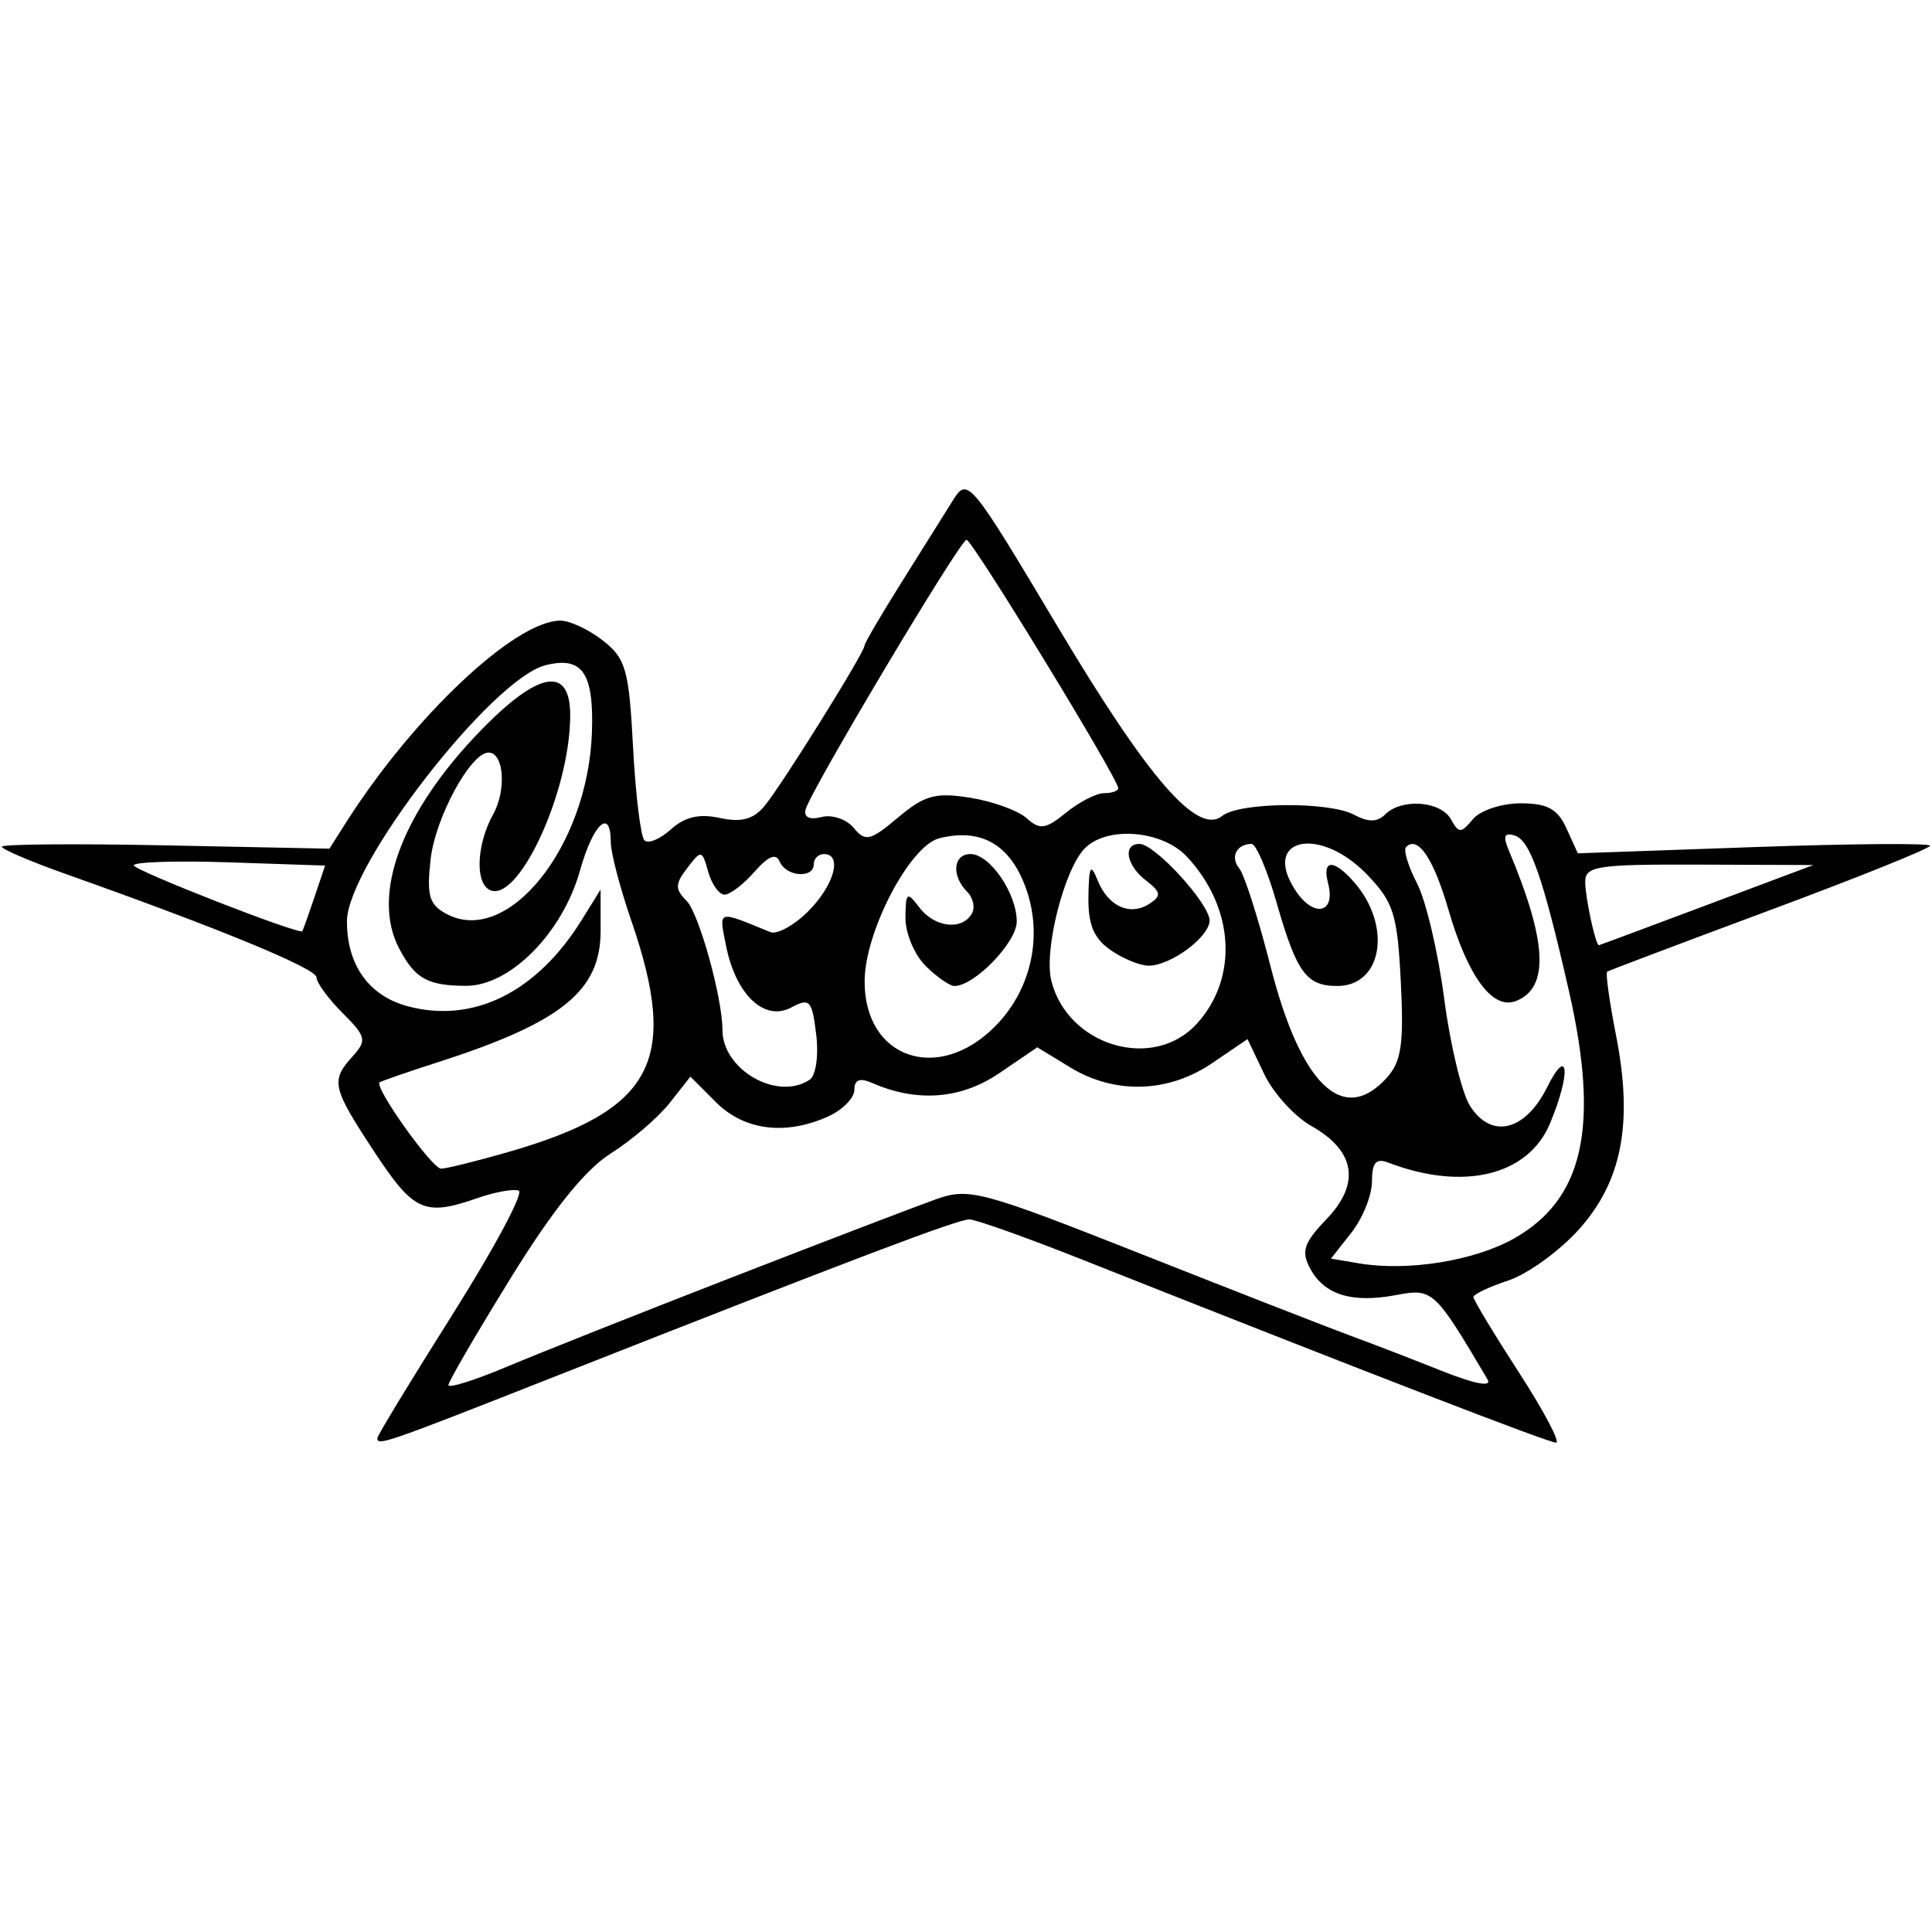
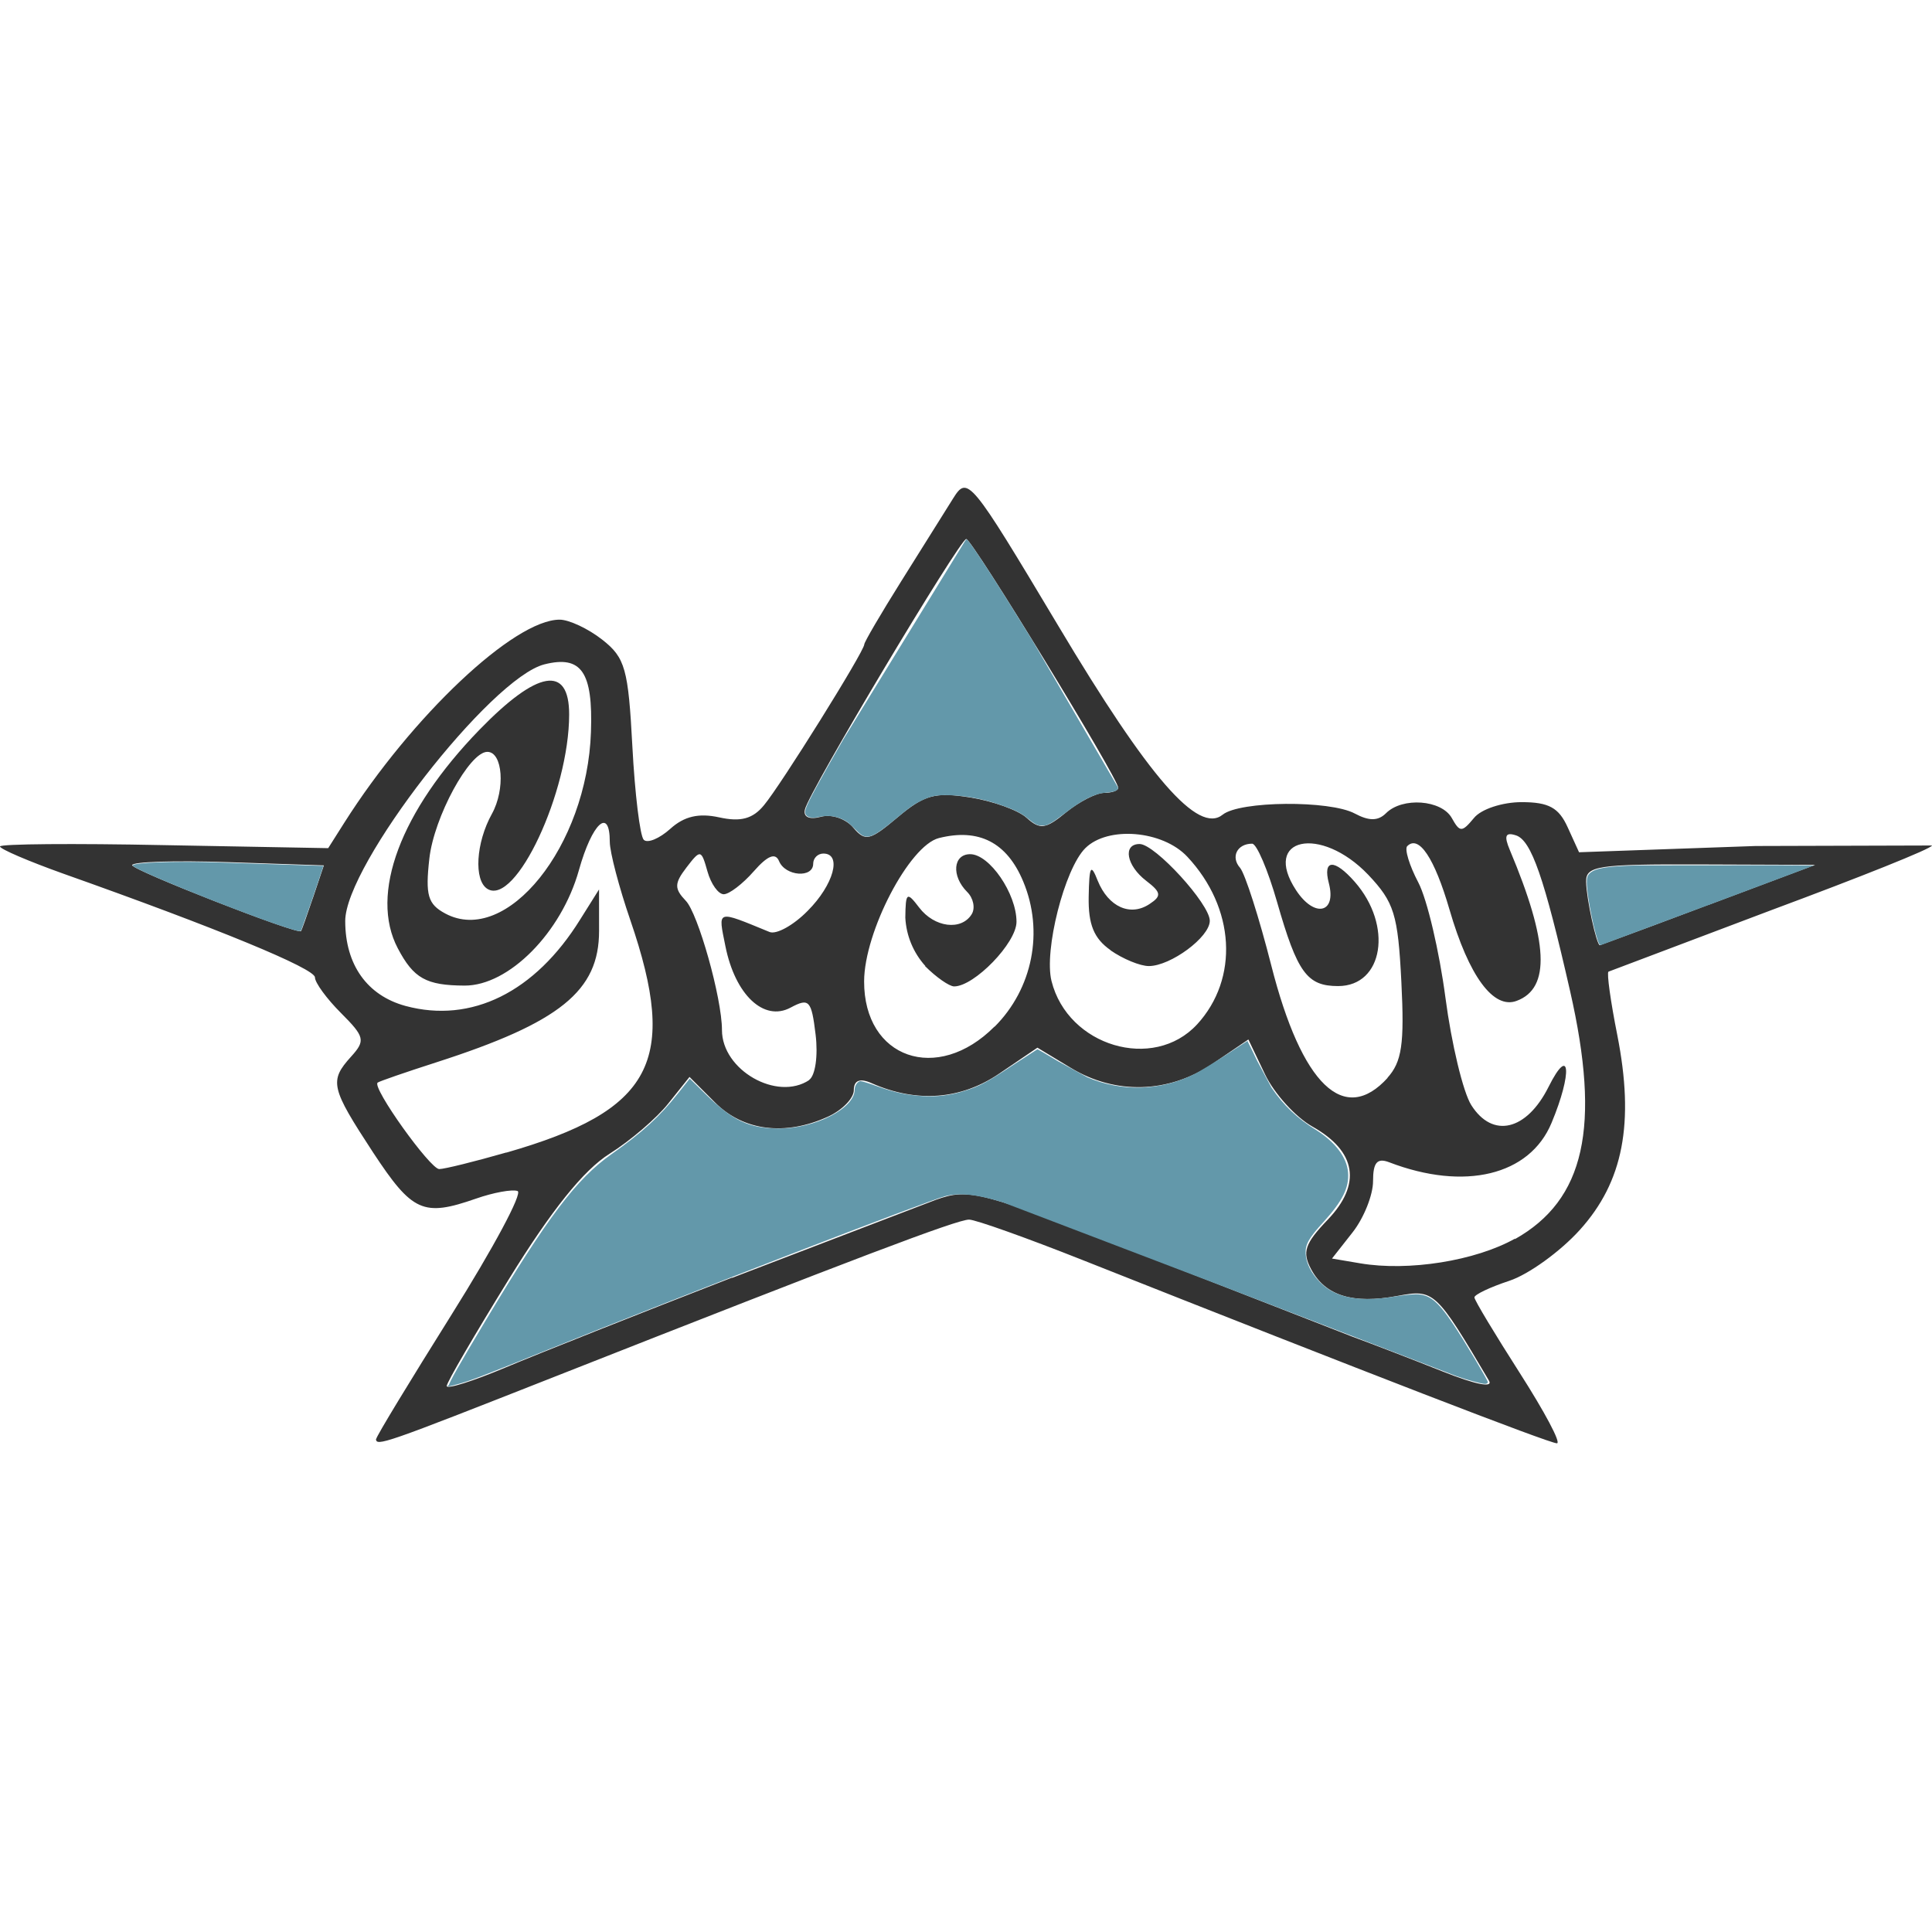
- <svg xmlns="http://www.w3.org/2000/svg" fill="#000000" version="1.1" width="800px" height="800px" viewBox="0 0 512 512" enable-background="new 0 0 512 512" xml:space="preserve">
-   <g id="3e91140ac1bfb9903b91c1b0ca08f1f2">
-     <path display="inline" d="M464.824,224.488l-46.679,1.653l-3.023-6.628c-2.346-5.15-5.053-6.626-12.159-6.626   c-5.028,0-10.713,1.892-12.63,4.204c-3.165,3.813-3.705,3.813-5.843,0c-2.707-4.838-13.066-5.593-17.396-1.266   c-2.083,2.085-4.482,2.112-8.259,0.091c-6.641-3.556-30.407-3.348-34.936,0.306c-6.487,5.233-19.453-9.663-43.535-50.029   c-23.325-39.094-23.935-39.83-27.817-33.618c-2.183,3.493-8.353,13.334-13.707,21.868c-5.356,8.534-9.737,16.029-9.737,16.655   c0,1.84-22.129,37.314-26.55,42.563c-2.948,3.499-6.159,4.346-11.792,3.108c-5.438-1.193-9.292-0.295-12.956,3.021   c-2.867,2.595-6.03,3.903-7.026,2.907c-0.996-0.998-2.354-12.116-3.015-24.71c-1.075-20.508-1.905-23.452-7.947-28.205   c-3.709-2.917-8.795-5.304-11.301-5.304c-12.03,0-39.069,25.506-56.976,53.747l-4.235,6.683l-43.405-0.877   C20.031,223.546,0.5,223.705,0.5,224.382c0,0.676,7.564,3.913,16.809,7.192c40.774,14.459,66.566,25.089,66.566,27.434   c0,1.394,3.098,5.631,6.884,9.42c6.294,6.291,6.525,7.281,2.688,11.519c-5.872,6.487-5.468,8.251,5.793,25.351   c10.409,15.807,13.272,17.092,27.207,12.234c4.626-1.613,9.583-2.521,11.018-2.017c1.433,0.503-6.408,15.19-17.424,32.64   c-11.016,17.454-20.032,32.279-20.032,32.948c0,2.15,1.805,1.518,47.678-16.555c79.104-31.169,106.076-41.395,109.201-41.395   c1.674,0,15.173,4.808,29.993,10.688c75.157,29.809,123.492,48.48,125.479,48.48c1.215,0-3.21-8.38-9.839-18.622   c-6.629-10.247-12.047-19.229-12.047-19.961c0-0.74,4.154-2.711,9.236-4.392c5.081-1.672,13.465-7.727,18.63-13.44   c11.519-12.75,14.505-28.27,9.922-51.553c-1.759-8.945-2.811-16.528-2.341-16.849c0.474-0.315,19.923-7.666,43.22-16.331   c23.296-8.664,42.358-16.334,42.358-17.046C511.5,223.417,490.495,223.58,464.824,224.488z M83.271,237.943   c-1.586,4.709-3.009,8.683-3.159,8.831c-0.96,0.95-44.65-16.119-44.656-17.447c-0.002-0.906,11.403-1.264,25.348-0.796   l25.353,0.853L83.271,237.943z M331.677,223.644c1.193,0,4.163,6.959,6.604,15.463c5.349,18.668,7.91,22.188,16.119,22.188   c11.993,0,14.555-16.011,4.408-27.567c-5.406-6.157-8.509-5.99-6.846,0.37c2.088,7.984-3.821,9.247-8.666,1.853   c-9.115-13.912,6.454-17.268,19.063-4.11c6.979,7.283,7.968,10.45,8.87,28.367c0.836,16.479,0.149,21.136-3.73,25.423   c-11.552,12.763-22.788,1.93-30.839-29.712c-3.194-12.573-6.907-24.182-8.251-25.797   C325.942,227.146,327.71,223.644,331.677,223.644z M314.519,227.006c12.65,13.505,13.74,32.224,2.578,44.374   c-11.527,12.551-34.149,5.81-38.486-11.469c-2.034-8.101,3.438-29.659,8.92-35.14C293.473,218.829,307.99,220.032,314.519,227.006z    M213.483,214.549c1.223-4.857,40.917-71.404,42.654-71.504c1.476-0.085,40.205,63.328,40.205,65.832   c0,0.726-1.68,1.321-3.738,1.321c-2.055,0-6.592,2.322-10.08,5.163c-5.423,4.41-6.953,4.624-10.455,1.472   c-2.258-2.029-8.986-4.471-14.949-5.425c-9.191-1.468-12.106-0.672-19.117,5.229c-7.381,6.21-8.652,6.508-11.76,2.763   c-1.915-2.31-5.758-3.604-8.536-2.878C214.581,217.34,212.972,216.587,213.483,214.549z M263.618,272.091   c-15.139,15.142-34.553,8.347-34.486-12.065c0.042-13.098,11.96-35.911,19.784-37.876c10.527-2.643,17.996,1.212,22.3,11.509   C276.722,246.832,273.724,261.983,263.618,272.091z M182.132,230.023c3.714-4.853,3.916-4.816,5.556,1.017   c0.936,3.329,2.88,6.051,4.321,6.051c1.438,0,5.007-2.722,7.926-6.051c3.681-4.192,5.741-5.02,6.708-2.69   c1.657,3.994,9.016,4.543,9.016,0.673c0-1.478,1.21-2.69,2.688-2.69c4.999,0,2.732,8.271-4.152,15.158   c-3.764,3.764-8.303,6.244-10.086,5.515c-14.222-5.829-13.625-6.02-11.671,3.745c2.574,12.875,10.164,20.036,17.227,16.255   c4.916-2.628,5.533-1.967,6.635,7.128c0.684,5.635-0.075,10.887-1.73,12.002c-8.529,5.722-23.115-2.612-23.115-13.199   c0-8.521-6.229-30.932-9.509-34.21C178.847,235.629,178.878,234.275,182.132,230.023z M134.561,305.339   c-8.363,2.403-16.318,4.366-17.676,4.366c-2.396,0-17.798-21.625-16.283-22.864c0.414-0.336,7.411-2.757,15.547-5.372   c32.682-10.521,43.034-18.889,43.02-34.761l-0.01-10.962l-5.011,8.069c-11.923,19.198-28.75,27.523-46.154,22.836   c-10.236-2.757-16.052-10.897-16.052-22.475c0-14.802,38.377-64.308,52.622-67.884c9.789-2.456,12.86,2.011,12.299,17.882   c-1.071,30.226-22.309,56.708-38.522,48.031c-4.626-2.476-5.311-4.838-4.215-14.548c1.237-10.983,10.606-28.218,15.339-28.218   c4.082,0,4.813,9.901,1.212,16.399c-4.236,7.642-4.826,17.595-1.179,19.847c7.456,4.61,21.612-25.614,21.612-46.147   c0-13.168-8.375-11.738-23.706,4.046c-20.934,21.548-29.141,43.5-21.612,57.804c4.196,7.97,7.504,9.818,17.661,9.868   c11.696,0.054,25.617-13.996,30.245-30.528c3.5-12.499,8.169-16.79,8.169-7.506c0,2.728,2.439,12.047,5.42,20.711   C180.132,281.261,173.223,294.223,134.561,305.339z M394.204,365.546c1.256,2.129-3.326,1.264-12.292-2.313   c-7.864-3.136-18.535-7.248-23.712-9.141c-5.178-1.896-29.987-11.577-55.134-21.516c-43.249-17.092-46.23-17.891-55.134-14.718   c-5.178,1.843-29.384,11.112-53.791,20.594c-24.407,9.485-51.335,20.173-59.841,23.757c-8.504,3.581-15.463,5.765-15.463,4.85   c0-0.911,7.425-13.674,16.499-28.354c11.234-18.181,19.711-28.727,26.561-33.052c5.533-3.493,12.534-9.498,15.56-13.341   l5.501-6.994l6.814,6.815c7.475,7.474,18.497,8.842,29.793,3.693c3.768-1.718,6.851-4.87,6.851-7.012   c0-2.698,1.441-3.256,4.706-1.821c11.856,5.206,23.521,4.316,33.653-2.565l10.118-6.879l8.708,5.311   c11.813,7.203,25.966,6.8,37.572-1.077l9.439-6.408l4.404,9.236c2.42,5.077,8.055,11.29,12.521,13.802   c11.645,6.55,13.063,15.217,4.034,24.64c-6.063,6.329-6.804,8.55-4.375,13.091c3.751,7.003,11.045,9.266,22.789,7.062   C379.725,341.38,380.153,341.775,394.204,365.546z M401.157,328.252c-10.504,5.905-28.136,8.725-40.99,6.554l-7.448-1.26   l5.432-6.903c2.985-3.797,5.431-9.894,5.431-13.553c0-4.965,1.077-6.233,4.267-5.007c19.932,7.644,37.136,3.489,42.925-10.375   c5.58-13.354,4.932-21.001-0.803-9.516c-5.802,11.615-14.775,13.753-20.41,4.87c-2.167-3.418-5.244-16.214-6.841-28.437   c-1.593-12.217-4.824-25.947-7.182-30.504c-2.358-4.558-3.672-8.901-2.924-9.652c3.136-3.134,7.29,3.027,11.262,16.696   c5.132,17.651,11.66,26.496,17.811,24.134c8.953-3.435,8.384-15.659-1.867-40.005c-1.58-3.753-1.147-4.753,1.655-3.842   c4.055,1.316,7.469,11.149,14.313,41.19C423.972,298.585,419.68,317.843,401.157,328.252z M452.332,239.839   c-15.531,5.831-28.402,10.623-28.598,10.65c-0.869,0.121-3.605-12.492-3.639-16.761c-0.033-4.21,3.144-4.695,30.22-4.597   l30.254,0.11L452.332,239.839z M269.448,244.218c0,5.498-11.19,17.078-16.5,17.078c-1.279,0-4.747-2.421-7.706-5.377   c-2.958-2.959-5.339-8.708-5.293-12.775c0.079-6.725,0.412-6.97,3.659-2.69c4.015,5.29,11.149,6.207,13.881,1.784   c0.994-1.609,0.462-4.271-1.185-5.917c-4.229-4.229-3.716-9.987,0.888-9.987C262.313,226.333,269.448,236.748,269.448,244.218z    M288.445,237.61c0.141-8.205,0.569-8.945,2.461-4.254c2.787,6.891,8.625,9.492,13.748,6.125c3.178-2.09,3.028-3.077-0.914-6.101   c-5.265-4.032-6.288-9.737-1.755-9.737c4.059,0,18.563,15.867,18.563,20.302c0,4.331-10.301,11.972-16.135,11.972   c-2.305,0-6.879-1.884-10.164-4.188C289.834,248.639,288.32,244.948,288.445,237.61z">
- 
- </path>
-   </g>
+ <svg xmlns="http://www.w3.org/2000/svg" width="64" height="64">
+   <path d="M12.463 47.668c0-.084 1.13-1.94 2.5-4.126s2.362-4.025 2.182-4.088-.8.05-1.38.253c-1.745.608-2.104.447-3.407-1.532-1.4-2.142-1.46-2.363-.726-3.175.48-.53.45-.655-.337-1.443-.474-.474-.862-1.005-.862-1.18 0-.294-3.23-1.625-8.337-3.436C.947 28.53 0 28.125 0 28.04s2.446-.105 5.436-.044l5.436.1.53-.837c2.242-3.537 5.63-6.732 7.136-6.732.314 0 .95.3 1.415.665.757.595.86.964.995 3.532.083 1.577.253 2.97.377 3.095s.52-.04.88-.364c.46-.415.942-.528 1.623-.378.705.155 1.108.05 1.477-.4.554-.657 3.325-5.1 3.325-5.33 0-.078.55-1.017 1.22-2.086l1.717-2.74c.486-.778.562-.686 3.484 4.2 3.016 5.056 4.64 6.92 5.452 6.266.567-.457 3.544-.483 4.376-.038.473.253.773.25 1.034-.01.542-.542 1.84-.448 2.18.16.267.478.335.478.732 0 .24-.3.952-.527 1.582-.527.9 0 1.23.185 1.523.83l.378.83 5.846-.207L64 28.008c0 .1-2.387 1.05-5.305 2.135l-5.413 2.045c-.06.04.073 1 .293 2.1.574 2.916.2 4.86-1.243 6.456-.647.716-1.697 1.474-2.333 1.684s-1.157.457-1.157.55.68 1.217 1.5 2.5 1.384 2.333 1.232 2.333c-.25 0-6.302-2.34-15.716-6.072-1.856-.736-3.546-1.338-3.756-1.338-.4 0-3.77 1.28-13.677 5.184-5.745 2.264-5.97 2.342-5.97 2.073zm11.8-5.342L31 39.746c1.115-.397 1.488-.298 6.905 1.843l6.905 2.694c.648.237 1.985.753 2.97 1.145 1.123.448 1.697.556 1.54.3-1.76-2.977-1.814-3.026-3.033-2.798-1.47.276-2.385-.007-2.854-.884-.304-.57-.212-.847.548-1.64 1.13-1.18.953-2.266-.505-3.086-.56-.315-1.265-1.093-1.57-1.73l-.552-1.156-1.182.802c-1.453.986-3.226 1.037-4.706.135l-1.1-.665-1.267.86c-1.27.862-2.73.974-4.215.32-.4-.18-.6-.1-.6.228 0 .268-.386.663-.858.878-1.415.645-2.795.473-3.732-.463l-.853-.854-.7.876c-.38.482-1.256 1.234-1.95 1.67-.858.54-1.92 1.863-3.326 4.14-1.137 1.84-2.067 3.437-2.067 3.552s.872-.16 1.937-.608 4.438-1.788 7.495-2.975zM50.18 41.05c2.32-1.304 2.857-3.715 1.832-8.217-.857-3.762-1.285-4.994-1.792-5.16-.35-.114-.405.01-.207.48 1.284 3.05 1.355 4.58.233 5-.77.296-1.588-.812-2.23-3.023-.498-1.712-1.018-2.484-1.4-2.1-.094.094.07.638.366 1.2s.7 2.3.9 3.82.585 3.133.857 3.56c.706 1.113 1.83.845 2.556-.6.718-1.438.8-.48.1 1.192-.725 1.736-2.88 2.257-5.376 1.3-.4-.153-.535.005-.535.627 0 .458-.306 1.222-.68 1.697l-.68.865.933.158c1.6.272 3.818-.08 5.134-.82zm-33.4-2.87c4.842-1.392 5.707-3.015 4.1-7.7-.373-1.085-.68-2.252-.68-2.594 0-1.163-.585-.626-1.023.94-.58 2.07-2.323 3.83-3.788 3.823-1.272-.006-1.687-.238-2.212-1.236-.943-1.792.085-4.54 2.707-7.24 1.92-1.977 2.97-2.156 2.97-.507 0 2.572-1.773 6.357-2.707 5.78-.457-.282-.383-1.53.148-2.486.45-.814.36-2.054-.152-2.054-.593 0-1.766 2.16-1.92 3.534-.137 1.216-.05 1.512.528 1.822 2.03 1.087 4.7-2.23 4.825-6.015.07-1.988-.314-2.547-1.54-2.24-1.784.448-6.6 6.648-6.6 8.502 0 1.45.728 2.47 2 2.815 2.18.587 4.287-.456 5.78-2.86l.628-1 .001 1.373c.002 1.988-1.295 3.036-5.388 4.353-1.02.328-1.895.63-1.947.673-.2.155 1.74 2.864 2.04 2.864.17 0 1.166-.246 2.214-.547zm29.174-2.468c.486-.537.572-1.12.468-3.184-.113-2.244-.237-2.64-1.1-3.553-1.58-1.648-3.53-1.228-2.388.515.607.926 1.347.768 1.086-.232-.208-.796.18-.817.858-.046 1.27 1.447.95 3.453-.552 3.453-1.028 0-1.35-.44-2.02-2.78-.305-1.065-.677-1.937-.827-1.937-.497 0-.718.44-.4.8.168.202.633 1.656 1.033 3.23 1.008 3.963 2.415 5.32 3.862 3.72zm-19.153.063c.207-.14.302-.797.217-1.503-.138-1.14-.215-1.222-.83-.893-.885.473-1.835-.423-2.158-2.036-.245-1.223-.32-1.2 1.462-.47.223.092.792-.22 1.263-.7.862-.862 1.146-1.898.52-1.898-.186.001-.336.15-.337.337 0 .485-.922.416-1.13-.084-.12-.292-.38-.188-.84.337-.366.417-.813.758-.993.758s-.424-.34-.54-.758c-.206-.73-.23-.735-.696-.127-.408.532-.4.702-.023 1.1.4.4 1.2 3.218 1.2 4.284 0 1.327 1.827 2.37 2.895 1.653zm6.143-1.76a4.4 4.4 0 0 0 .952-4.813c-.54-1.3-1.474-1.772-2.793-1.44-.98.246-2.472 3.103-2.478 4.744-.008 2.557 2.423 3.407 4.32 1.5zM30.653 32a2.59 2.59 0 0 1-.663-1.6c.01-.842.05-.873.458-.337.503.662 1.396.777 1.74.223.125-.2.058-.535-.15-.74-.53-.53-.465-1.25.1-1.25.64 0 1.535 1.304 1.535 2.24 0 .7-1.4 2.14-2.066 2.14-.16 0-.595-.303-.965-.674zm9 1.937c1.398-1.522 1.262-3.867-.323-5.558-.818-.873-2.636-1.024-3.38-.28-.687.687-1.372 3.387-1.117 4.4.543 2.164 3.377 3 4.82 1.437zm-2.862-2.46c-.553-.387-.743-.85-.727-1.768.018-1.028.07-1.12.3-.533.35.863 1.08 1.2 1.722.767.398-.262.38-.385-.115-.764-.66-.505-.787-1.22-.22-1.22.508 0 2.325 1.987 2.325 2.543 0 .542-1.3 1.5-2.02 1.5-.288 0-.86-.236-1.272-.524zm19.8-1.5l3.537-1.327-3.8-.014c-3.4-.012-3.8.048-3.785.576.004.534.347 2.114.456 2.1a364.07 364.07 0 0 0 3.582-1.334zm-46.223-.238l.36-1.072-3.175-.107c-1.746-.06-3.175-.014-3.175.1.001.166 5.472 2.304 5.593 2.185.02-.02.197-.516.396-1.106zm21.773-3.323c.747.12 1.6.425 1.872.68.44.395.63.368 1.3-.184.437-.356 1.006-.647 1.263-.647s.468-.074.468-.165c0-.314-4.85-8.256-5.036-8.245-.217.013-5.2 8.347-5.342 8.955-.064.255.137.35.53.247.348-.1.83.07 1.07.36.4.47.548.432 1.473-.346.878-.74 1.243-.84 2.394-.655z" fill="#333" />
+   <path d="M28.573 27.677c-.052-.024-.117-.08-.264-.228-.2-.2-.278-.26-.444-.328a1.17 1.17 0 0 0-.676-.069c-.198.04-.253.044-.342.027-.15-.03-.202-.12-.16-.273.053-.2.452-.932 1.252-2.32l4.05-6.598c.027-.024.028-.024.055 0 .144.13.988 1.43 2.14 3.302l2.857 4.904c0 .1-.137.143-.426.167-.36.03-.774.24-1.34.68-.27.2-.385.288-.516.35-.1.053-.12.055-.236.055s-.128-.003-.218-.048c-.053-.027-.157-.1-.234-.163-.227-.2-.5-.327-.946-.476-.566-.2-1.172-.304-1.688-.318-.408-.01-.595.026-.904.176-.252.123-.374.2-.95.682-.587.48-.796.58-1.007.48zM9.718 30.8c-1.06-.3-4.743-1.763-5.258-2.077-.07-.043-.077-.05-.057-.065.118-.086 1.286-.13 2.606-.096l3.705.122a67.04 67.04 0 0 1-.733 2.126c-.022.048-.068.046-.264-.01zm43.26.477c-.145-.283-.405-1.56-.413-2.023-.003-.18.02-.253.1-.327.185-.17.56-.232 1.594-.26l4.63-.004 1.2.008-2.868 1.075-4.192 1.562c-.014.004-.028-.007-.04-.03zm-38.106 14.61c0-.08.34-.68 1.204-2.123 2.07-3.455 3.015-4.707 4.177-5.528 1.04-.735 1.595-1.243 2.214-2.025l.382-.482.515.506c.9.886 1.445 1.143 2.428 1.148 1.203.006 2.52-.666 2.52-1.285 0-.14.1-.284.196-.284.04 0 .273.07.515.158.633.227 1.004.3 1.523.337a3.72 3.72 0 0 0 1.392-.168c.493-.147.776-.298 1.626-.864l.8-.518c.017 0 .326.18.687.398l.964.528a4.2 4.2 0 0 0 3.54-.1c.204-.098.685-.4 1.068-.647l.7-.456a27.85 27.85 0 0 1 .323.66l.477.892c.396.583.852 1.016 1.468 1.394.634.4 1.025.905 1.065 1.408s-.178.94-.805 1.635c-.5.542-.612.754-.6 1.055s.177.65.487.96c.5.505 1.287.655 2.442.466.258-.042.583-.077.723-.077.447-.001.72.218 1.24.995.36.536 1.144 1.85 1.144 1.915 0 .034-.037.058-.1.058-.1 0-.586-.13-.93-.253l-7.8-3-7.247-2.765c-.846-.26-1.422-.322-1.9-.2-.582.15-8.517 3.217-13.146 5.08-2.286.92-2.572 1.03-3 1.147-.34.093-.328.092-.328.034z" fill="#6398aa" />
</svg>
